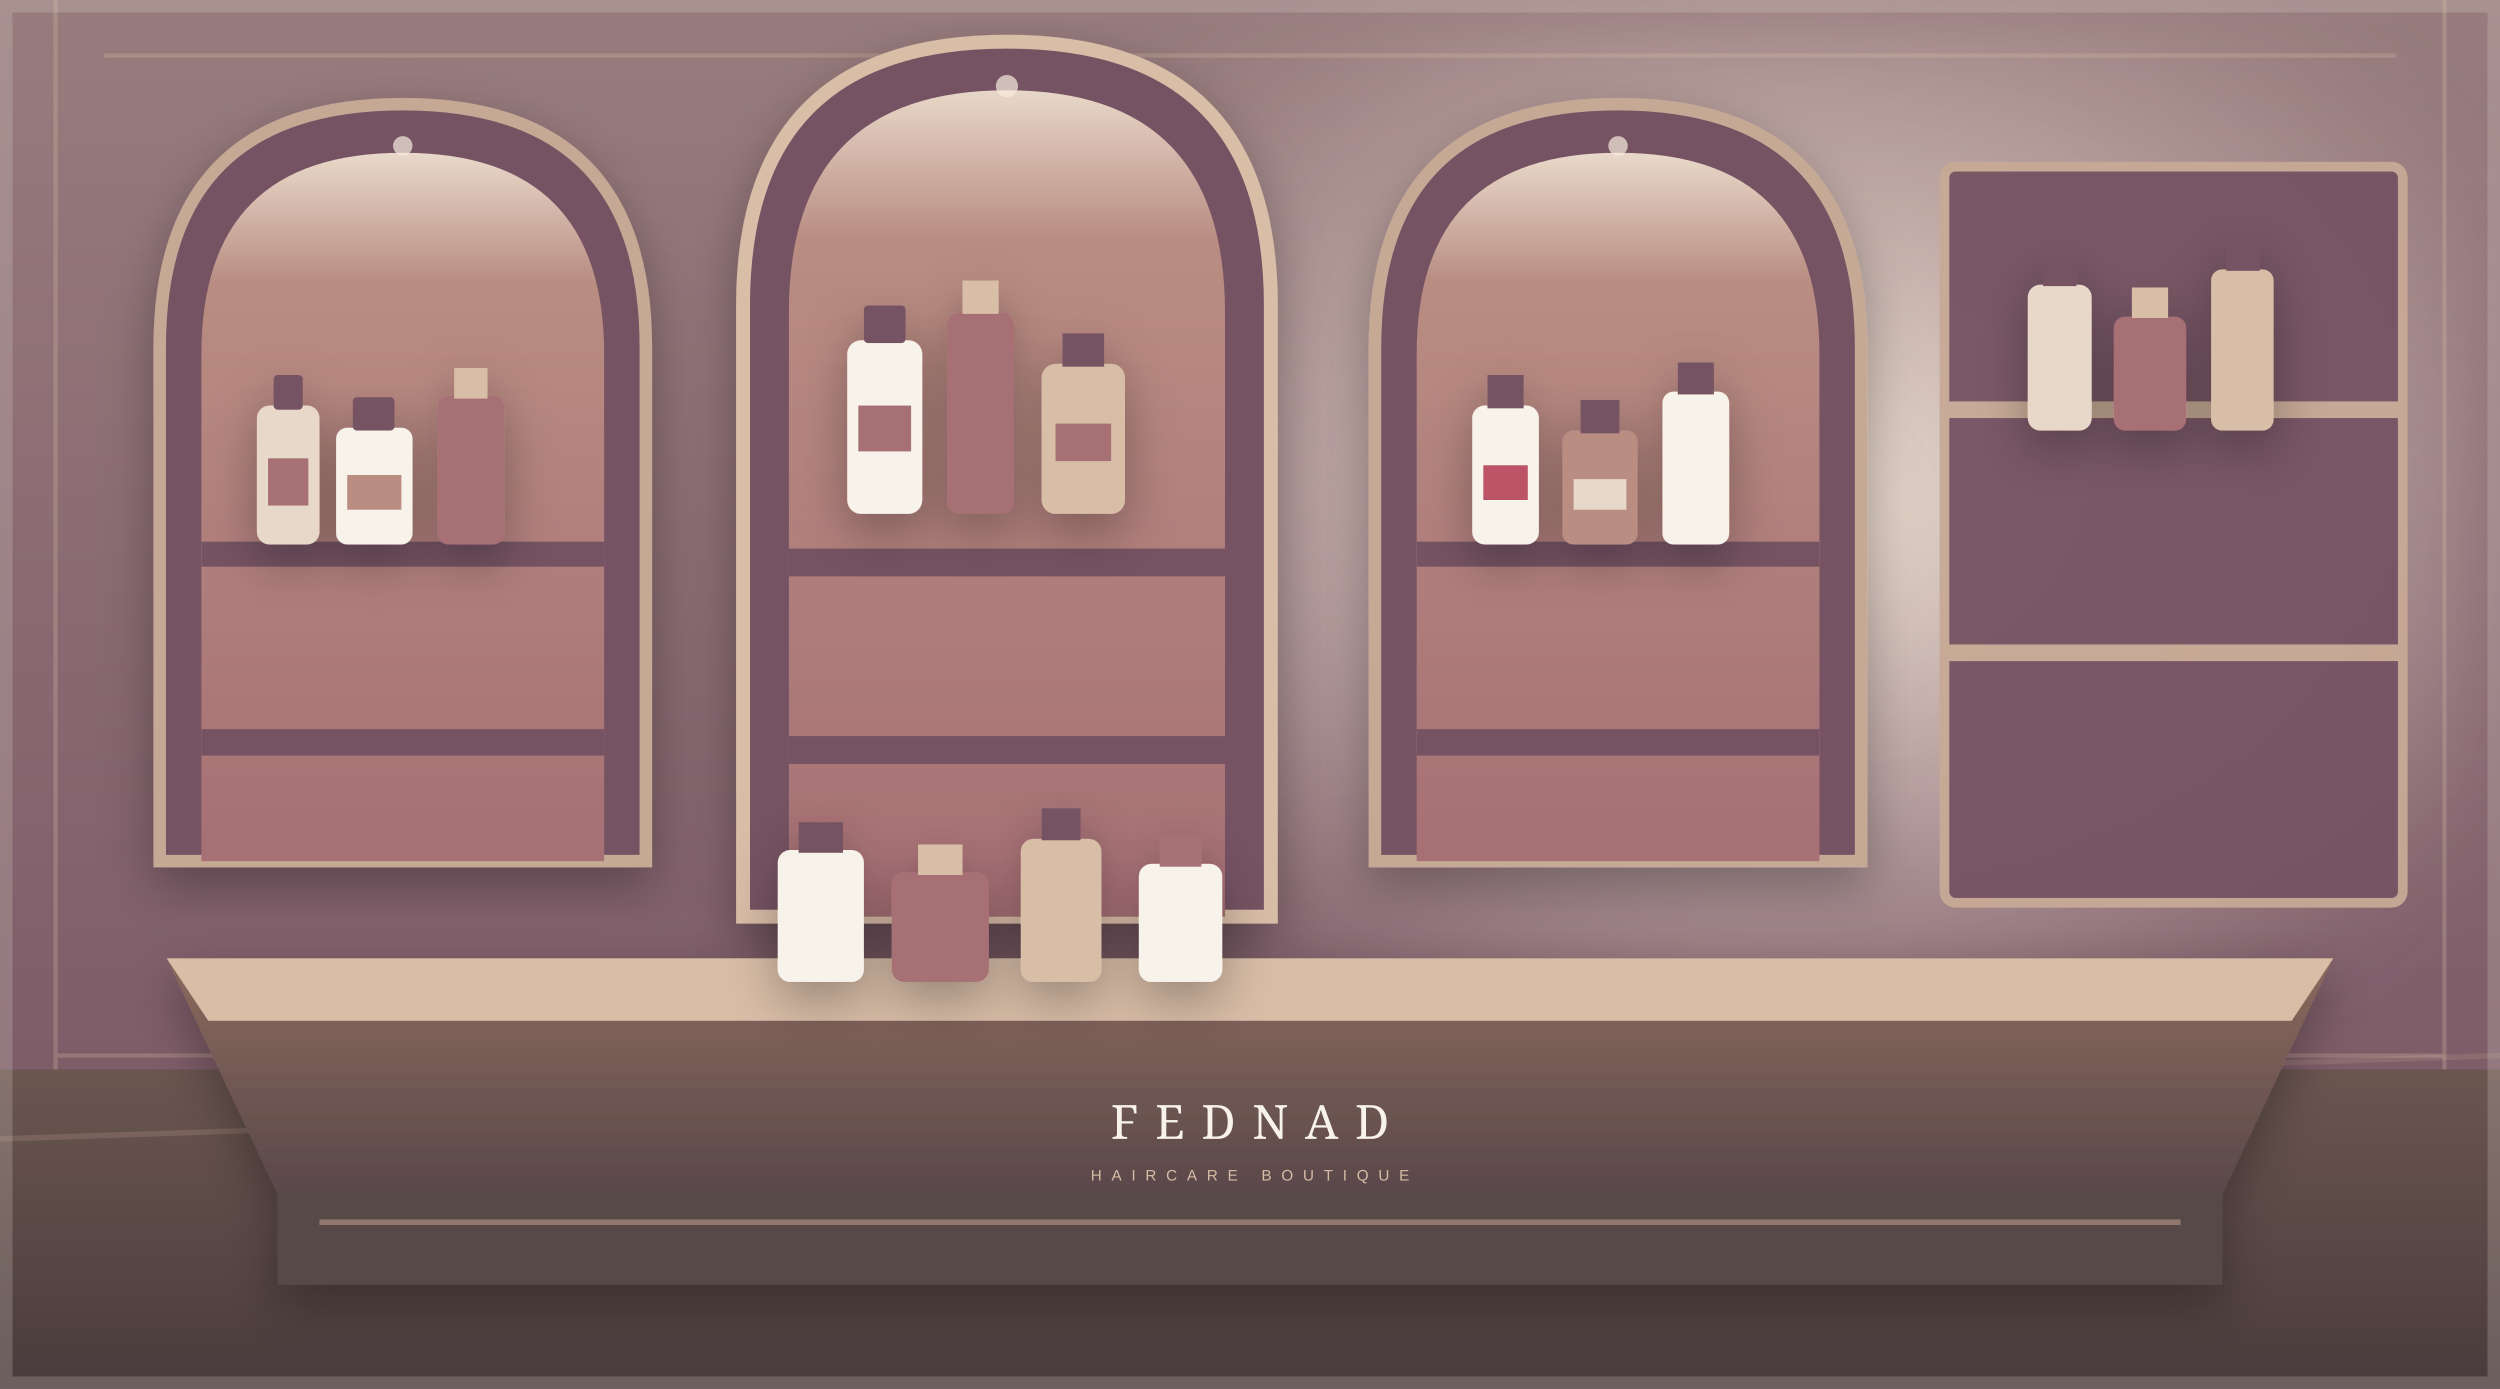
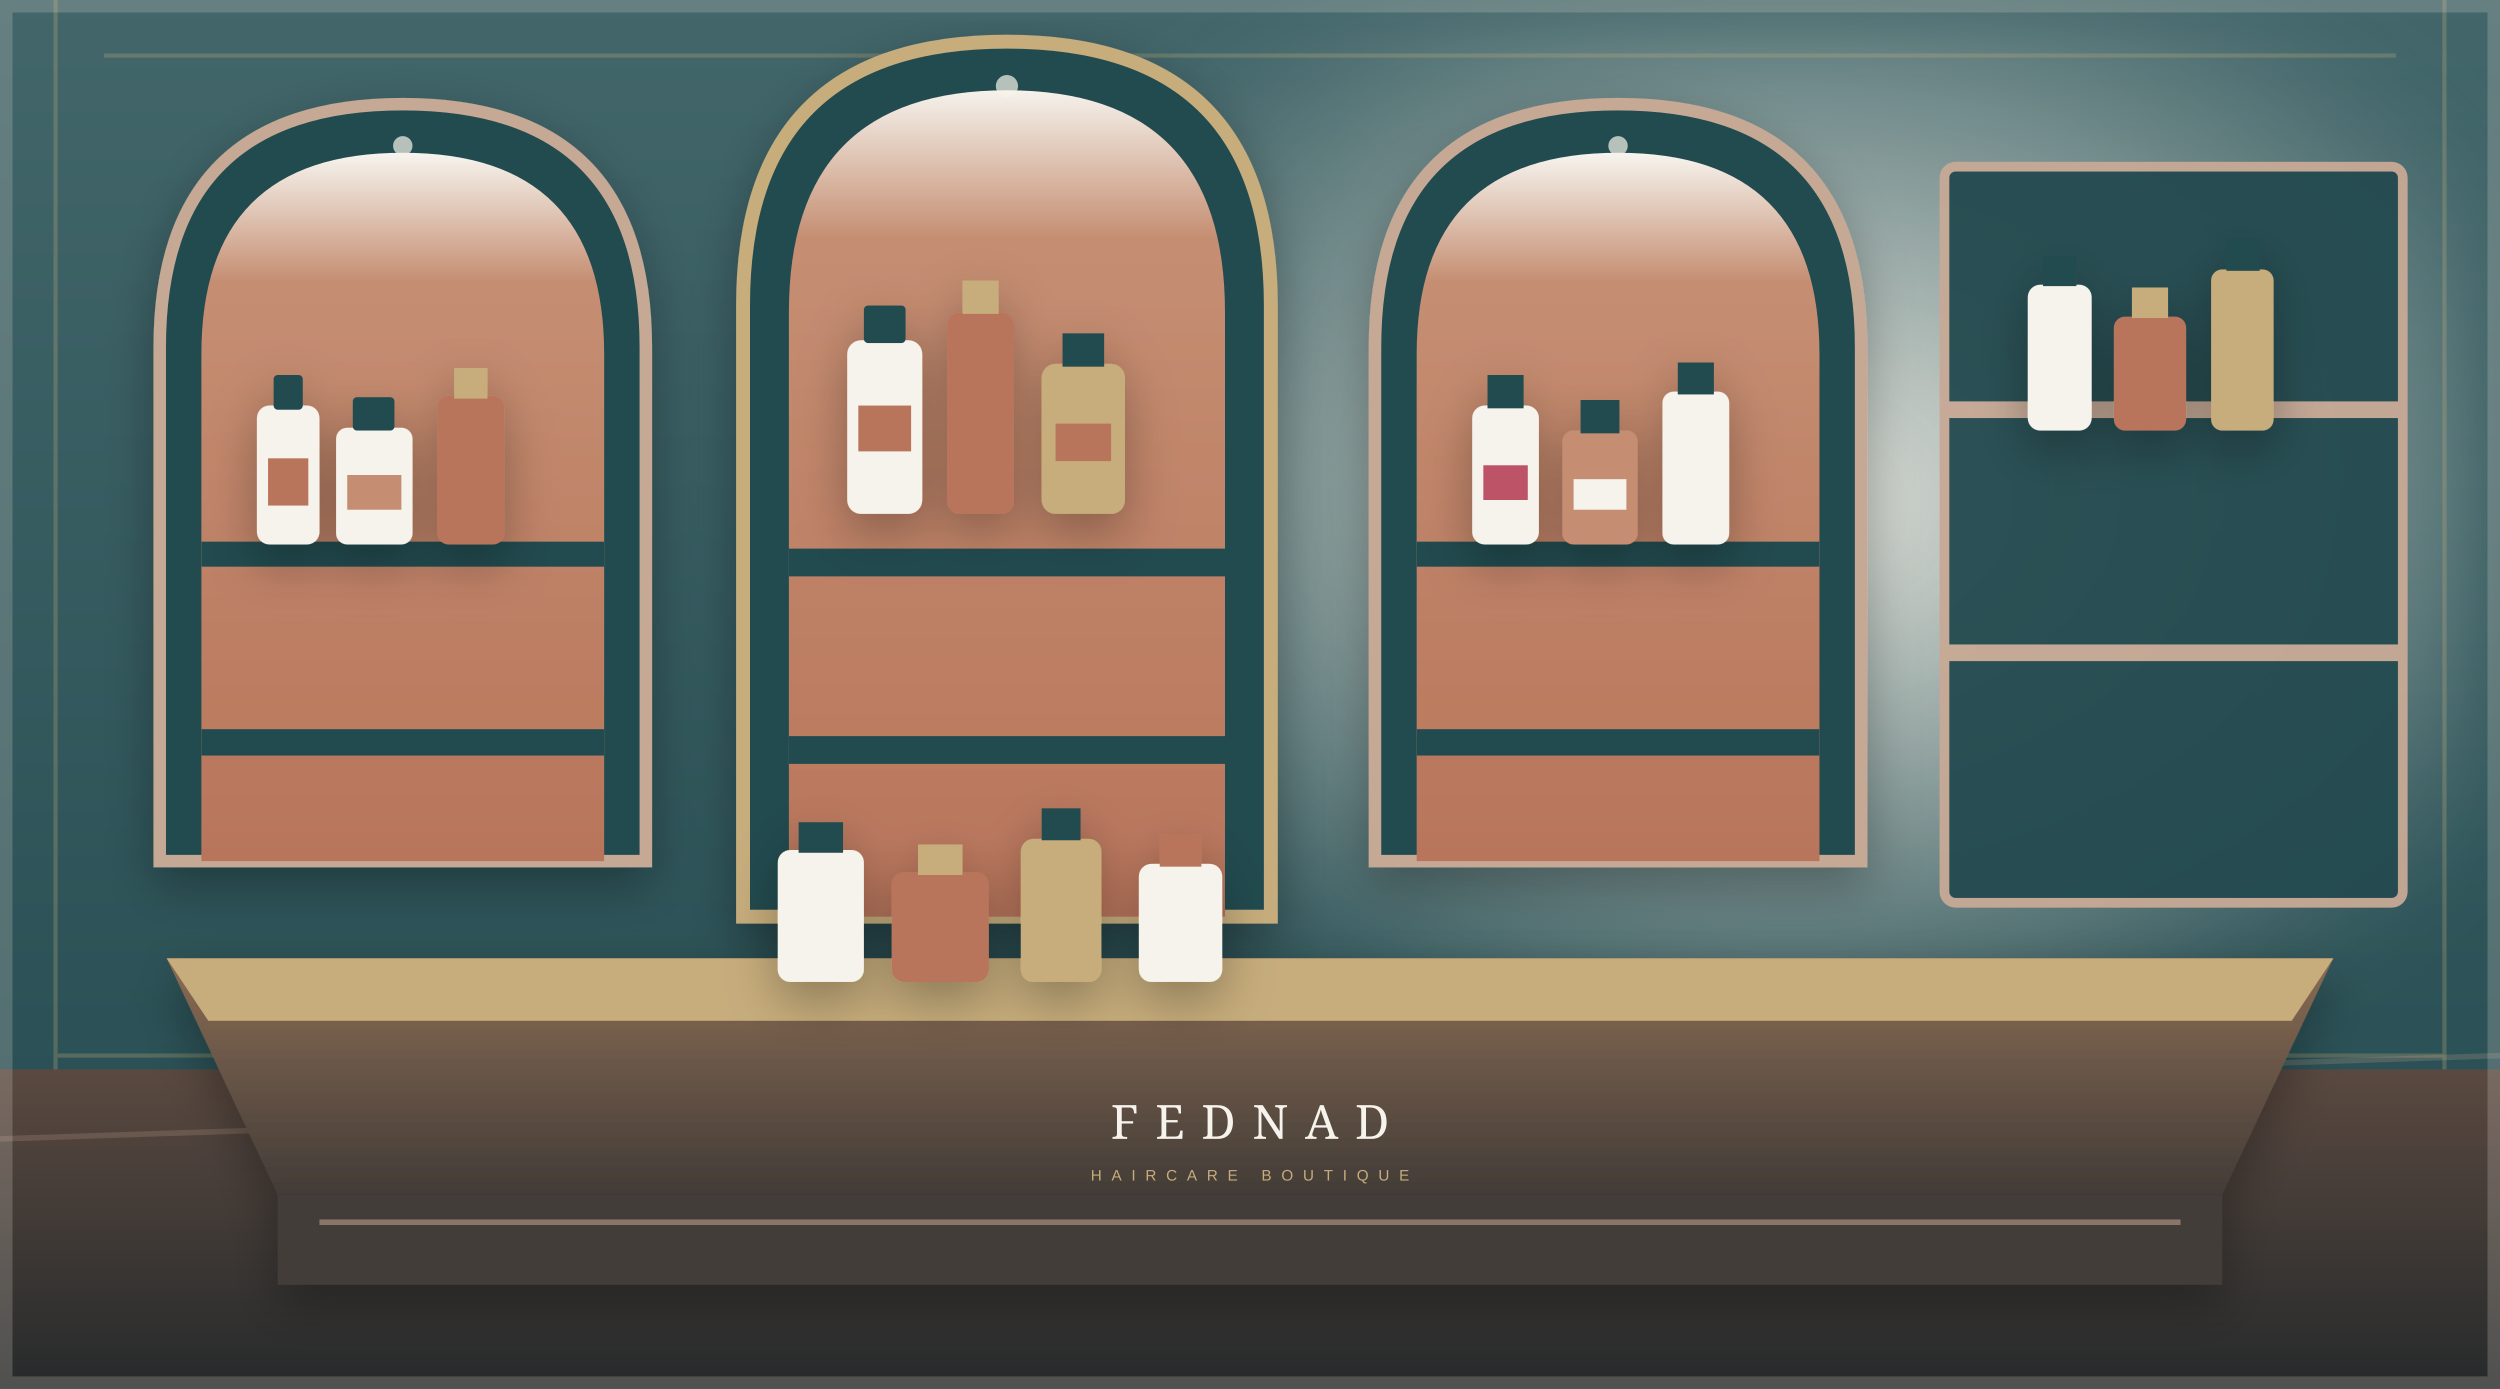
<svg xmlns="http://www.w3.org/2000/svg" viewBox="0 0 1800 1000" role="img" aria-labelledby="title desc">
  <defs>
    <linearGradient id="wall" x2="0" y2="1">
-       <stop stop-color="#987C7D" />
-       <stop offset="1" stop-color="#765363" />
+       <stop stop-color="#42666A" />
+       <stop offset="1" stop-color="#244B50" />
    </linearGradient>
    <linearGradient id="floor" x2="0" y2="1">
-       <stop stop-color="#6B5650" />
-       <stop offset="1" stop-color="#493B3C" />
+       <stop stop-color="#5A4940" />
+       <stop offset="1" stop-color="#262A2B" />
    </linearGradient>
    <linearGradient id="arch" x2="0" y2="1">
-       <stop stop-color="#E8D8C9" />
-       <stop offset=".18" stop-color="#B98D82" />
-       <stop offset="1" stop-color="#A66F75" />
+       <stop stop-color="#F6F3ED" />
+       <stop offset=".18" stop-color="#C58E72" />
+       <stop offset="1" stop-color="#B8755B" />
    </linearGradient>
    <linearGradient id="wood" x2="0" y2="1">
-       <stop stop-color="#8C6A5D" />
-       <stop offset="1" stop-color="#59484A" />
+       <stop stop-color="#8B6C54" />
+       <stop offset="1" stop-color="#423C37" />
    </linearGradient>
    <radialGradient id="glow">
-       <stop stop-color="#F7EBDD" stop-opacity=".9" />
-       <stop offset="1" stop-color="#F7EBDD" stop-opacity="0" />
+       <stop stop-color="#F7F3E9" stop-opacity=".9" />
+       <stop offset="1" stop-color="#F7F3E9" stop-opacity="0" />
    </radialGradient>
    <filter id="blur">
      <feGaussianBlur stdDeviation="35" />
    </filter>
    <filter id="shadow" x="-30%" y="-30%" width="160%" height="170%">
      <feGaussianBlur in="SourceAlpha" stdDeviation="18" />
      <feOffset dy="14" />
      <feComponentTransfer>
        <feFuncA type="linear" slope=".3" />
      </feComponentTransfer>
      <feMerge>
        <feMergeNode />
        <feMergeNode in="SourceGraphic" />
      </feMerge>
    </filter>
  </defs>
  <rect width="1800" height="1000" fill="url(#wall)" />
  <ellipse cx="1290" cy="360" rx="600" ry="430" fill="url(#glow)" filter="url(#blur)" />
  <path d="M0 770H1800V1000H0Z" fill="url(#floor)" />
  <path d="M0 820L1800 760" stroke="#B99A8A" stroke-opacity=".25" stroke-width="4" />
-   <g opacity=".28" fill="none" stroke="#D8BDA7" stroke-width="3">
+   <g opacity=".28" fill="none" stroke="#C7AD7B" stroke-width="3">
    <path d="M40 0V770M1760 0V770M40 760H1760" />
    <path d="M75 40H1725" />
  </g>
  <g filter="url(#shadow)">
-     <path d="M115 620V250Q115 75 290 75Q465 75 465 250V620Z" fill="#765363" stroke="#C6A995" stroke-width="9" />
+     <path d="M115 620V250Q115 75 290 75Q465 75 465 250V620Z" fill="#244B50" stroke="#C6A995" stroke-width="9" />
    <path d="M145 620V255Q145 110 290 110Q435 110 435 255V620Z" fill="url(#arch)" />
-     <path d="M145 390H435V408H145Z" fill="#765363" />
-     <path d="M145 525H435V544H145Z" fill="#765363" />
+     <path d="M145 390H435V408H145Z" fill="#244B50" />
+     <path d="M145 525H435V544H145Z" fill="#244B50" />
  </g>
  <g filter="url(#shadow)">
-     <path d="M535 660V220Q535 30 725 30Q915 30 915 220V660Z" fill="#765363" stroke="#D8BDA7" stroke-width="10" />
+     <path d="M535 660V220Q535 30 725 30Q915 30 915 220V660Z" fill="#244B50" stroke="#C7AD7B" stroke-width="10" />
    <path d="M568 660V225Q568 65 725 65Q882 65 882 225V660Z" fill="url(#arch)" />
-     <path d="M568 395H882V415H568Z" fill="#765363" />
-     <path d="M568 530H882V550H568Z" fill="#765363" />
+     <path d="M568 395H882V415H568Z" fill="#244B50" />
+     <path d="M568 530H882V550H568Z" fill="#244B50" />
  </g>
  <g filter="url(#shadow)">
-     <path d="M990 620V250Q990 75 1165 75Q1340 75 1340 250V620Z" fill="#765363" stroke="#C6A995" stroke-width="9" />
+     <path d="M990 620V250Q990 75 1165 75Q1340 75 1340 250V620Z" fill="#244B50" stroke="#C6A995" stroke-width="9" />
    <path d="M1020 620V255Q1020 110 1165 110Q1310 110 1310 255V620Z" fill="url(#arch)" />
-     <path d="M1020 390H1310V408H1020Z" fill="#765363" />
-     <path d="M1020 525H1310V544H1020Z" fill="#765363" />
+     <path d="M1020 390H1310V408H1020Z" fill="#244B50" />
+     <path d="M1020 525H1310V544H1020Z" fill="#244B50" />
  </g>
  <g opacity=".95">
-     <rect x="1400" y="120" width="330" height="530" rx="8" fill="#765363" stroke="#C6A995" stroke-width="7" />
+     <rect x="1400" y="120" width="330" height="530" rx="8" fill="#244B50" stroke="#C6A995" stroke-width="7" />
    <path d="M1400 295H1730M1400 470H1730" stroke="#C6A995" stroke-width="12" />
  </g>
  <g filter="url(#shadow)">
    <g transform="translate(185 270)">
-       <rect x="0" y="22" width="45" height="100" rx="9" fill="#E8D8C9" />
-       <rect x="12" y="0" width="21" height="25" rx="3" fill="#765363" />
-       <rect x="8" y="60" width="29" height="34" fill="#A66F75" />
-       <rect x="57" y="38" width="55" height="84" rx="8" fill="#F7F2EA" />
-       <rect x="69" y="16" width="30" height="24" rx="3" fill="#765363" />
-       <rect x="65" y="72" width="39" height="25" fill="#B98D82" />
-       <rect x="130" y="15" width="48" height="107" rx="8" fill="#A66F75" />
-       <rect x="142" y="-5" width="24" height="22" fill="#D8BDA7" />
+       <rect x="0" y="22" width="45" height="100" rx="9" fill="#F6F3ED" />
+       <rect x="12" y="0" width="21" height="25" rx="3" fill="#244B50" />
+       <rect x="8" y="60" width="29" height="34" fill="#B8755B" />
+       <rect x="57" y="38" width="55" height="84" rx="8" fill="#F6F3ED" />
+       <rect x="69" y="16" width="30" height="24" rx="3" fill="#244B50" />
+       <rect x="65" y="72" width="39" height="25" fill="#C58E72" />
+       <rect x="130" y="15" width="48" height="107" rx="8" fill="#B8755B" />
+       <rect x="142" y="-5" width="24" height="22" fill="#C7AD7B" />
    </g>
    <g transform="translate(610 210)">
-       <rect x="0" y="35" width="54" height="125" rx="10" fill="#F7F2EA" />
-       <rect x="12" y="10" width="30" height="27" rx="3" fill="#765363" />
-       <rect x="8" y="82" width="38" height="33" fill="#A66F75" />
-       <rect x="72" y="15" width="48" height="145" rx="9" fill="#A66F75" />
-       <rect x="83" y="-8" width="26" height="24" fill="#D8BDA7" />
-       <rect x="140" y="52" width="60" height="108" rx="10" fill="#D8BDA7" />
-       <rect x="155" y="30" width="30" height="24" fill="#765363" />
-       <rect x="150" y="95" width="40" height="27" fill="#A66F75" />
+       <rect x="0" y="35" width="54" height="125" rx="10" fill="#F6F3ED" />
+       <rect x="12" y="10" width="30" height="27" rx="3" fill="#244B50" />
+       <rect x="8" y="82" width="38" height="33" fill="#B8755B" />
+       <rect x="72" y="15" width="48" height="145" rx="9" fill="#B8755B" />
+       <rect x="83" y="-8" width="26" height="24" fill="#C7AD7B" />
+       <rect x="140" y="52" width="60" height="108" rx="10" fill="#C7AD7B" />
+       <rect x="155" y="30" width="30" height="24" fill="#244B50" />
+       <rect x="150" y="95" width="40" height="27" fill="#B8755B" />
    </g>
    <g transform="translate(1060 270)">
-       <rect x="0" y="22" width="48" height="100" rx="9" fill="#F7F2EA" />
-       <rect x="11" y="0" width="26" height="24" fill="#765363" />
+       <rect x="0" y="22" width="48" height="100" rx="9" fill="#F6F3ED" />
+       <rect x="11" y="0" width="26" height="24" fill="#244B50" />
      <rect x="8" y="65" width="32" height="25" fill="#bd5366" />
-       <rect x="65" y="40" width="54" height="82" rx="8" fill="#B98D82" />
-       <rect x="78" y="18" width="28" height="24" fill="#765363" />
-       <rect x="73" y="75" width="38" height="22" fill="#E8D8C9" />
-       <rect x="137" y="12" width="48" height="110" rx="8" fill="#F7F2EA" />
-       <rect x="148" y="-9" width="26" height="23" fill="#765363" />
+       <rect x="65" y="40" width="54" height="82" rx="8" fill="#C58E72" />
+       <rect x="78" y="18" width="28" height="24" fill="#244B50" />
+       <rect x="73" y="75" width="38" height="22" fill="#F6F3ED" />
+       <rect x="137" y="12" width="48" height="110" rx="8" fill="#F6F3ED" />
+       <rect x="148" y="-9" width="26" height="23" fill="#244B50" />
    </g>
    <g transform="translate(1460 180)">
-       <rect x="0" y="25" width="46" height="105" rx="9" fill="#E8D8C9" />
-       <rect x="11" y="4" width="24" height="22" fill="#765363" />
-       <rect x="62" y="48" width="52" height="82" rx="8" fill="#A66F75" />
-       <rect x="75" y="27" width="26" height="22" fill="#D8BDA7" />
-       <rect x="132" y="14" width="45" height="116" rx="8" fill="#D8BDA7" />
-       <rect x="143" y="-8" width="24" height="23" fill="#765363" />
+       <rect x="0" y="25" width="46" height="105" rx="9" fill="#F6F3ED" />
+       <rect x="11" y="4" width="24" height="22" fill="#244B50" />
+       <rect x="62" y="48" width="52" height="82" rx="8" fill="#B8755B" />
+       <rect x="75" y="27" width="26" height="22" fill="#C7AD7B" />
+       <rect x="132" y="14" width="45" height="116" rx="8" fill="#C7AD7B" />
+       <rect x="143" y="-8" width="24" height="23" fill="#244B50" />
    </g>
  </g>
-   <g fill="#F7EBDD" opacity=".7">
+   <g fill="#F7F3E9" opacity=".7">
    <circle cx="290" cy="105" r="7" />
    <circle cx="725" cy="62" r="8" />
    <circle cx="1165" cy="105" r="7" />
  </g>
  <g filter="url(#shadow)">
    <path d="M120 690H1680L1600 860H200Z" fill="url(#wood)" />
-     <path d="M120 690H1680L1650 735H150Z" fill="#D8BDA7" />
-     <path d="M200 860H1600V925H200Z" fill="#59484A" />
+     <path d="M120 690H1680L1650 735H150Z" fill="#C7AD7B" />
+     <path d="M200 860H1600V925H200Z" fill="#423C37" />
    <path d="M230 880H1570" stroke="#A98C7E" stroke-width="4" opacity=".7" />
  </g>
  <g transform="translate(560 600)" filter="url(#shadow)">
-     <rect x="0" y="12" width="62" height="95" rx="9" fill="#F7F2EA" />
-     <rect x="15" y="-8" width="32" height="22" fill="#765363" />
-     <rect x="82" y="28" width="70" height="79" rx="9" fill="#A66F75" />
-     <rect x="101" y="8" width="32" height="22" fill="#D8BDA7" />
-     <rect x="175" y="4" width="58" height="103" rx="9" fill="#D8BDA7" />
-     <rect x="190" y="-18" width="28" height="23" fill="#765363" />
-     <rect x="260" y="22" width="60" height="85" rx="9" fill="#F7F2EA" />
-     <rect x="275" y="1" width="30" height="23" fill="#A66F75" />
+     <rect x="0" y="12" width="62" height="95" rx="9" fill="#F6F3ED" />
+     <rect x="15" y="-8" width="32" height="22" fill="#244B50" />
+     <rect x="82" y="28" width="70" height="79" rx="9" fill="#B8755B" />
+     <rect x="101" y="8" width="32" height="22" fill="#C7AD7B" />
+     <rect x="175" y="4" width="58" height="103" rx="9" fill="#C7AD7B" />
+     <rect x="190" y="-18" width="28" height="23" fill="#244B50" />
+     <rect x="260" y="22" width="60" height="85" rx="9" fill="#F6F3ED" />
+     <rect x="275" y="1" width="30" height="23" fill="#B8755B" />
  </g>
-   <text x="900" y="820" fill="#F7F2EA" font-family="Georgia,serif" font-size="34" letter-spacing="12" text-anchor="middle">FEDNAD</text>
-   <text x="900" y="850" fill="#D8BDA7" font-family="Arial,sans-serif" font-size="11" letter-spacing="7" text-anchor="middle">HAIRCARE BOUTIQUE</text>
+   <text x="900" y="820" fill="#F6F3ED" font-family="Georgia,serif" font-size="34" letter-spacing="12" text-anchor="middle">FEDNAD</text>
+   <text x="900" y="850" fill="#C7AD7B" font-family="Arial,sans-serif" font-size="11" letter-spacing="7" text-anchor="middle">HAIRCARE BOUTIQUE</text>
  <rect width="1800" height="1000" fill="none" stroke="#E6DCD2" stroke-opacity=".22" stroke-width="18" />
</svg>
